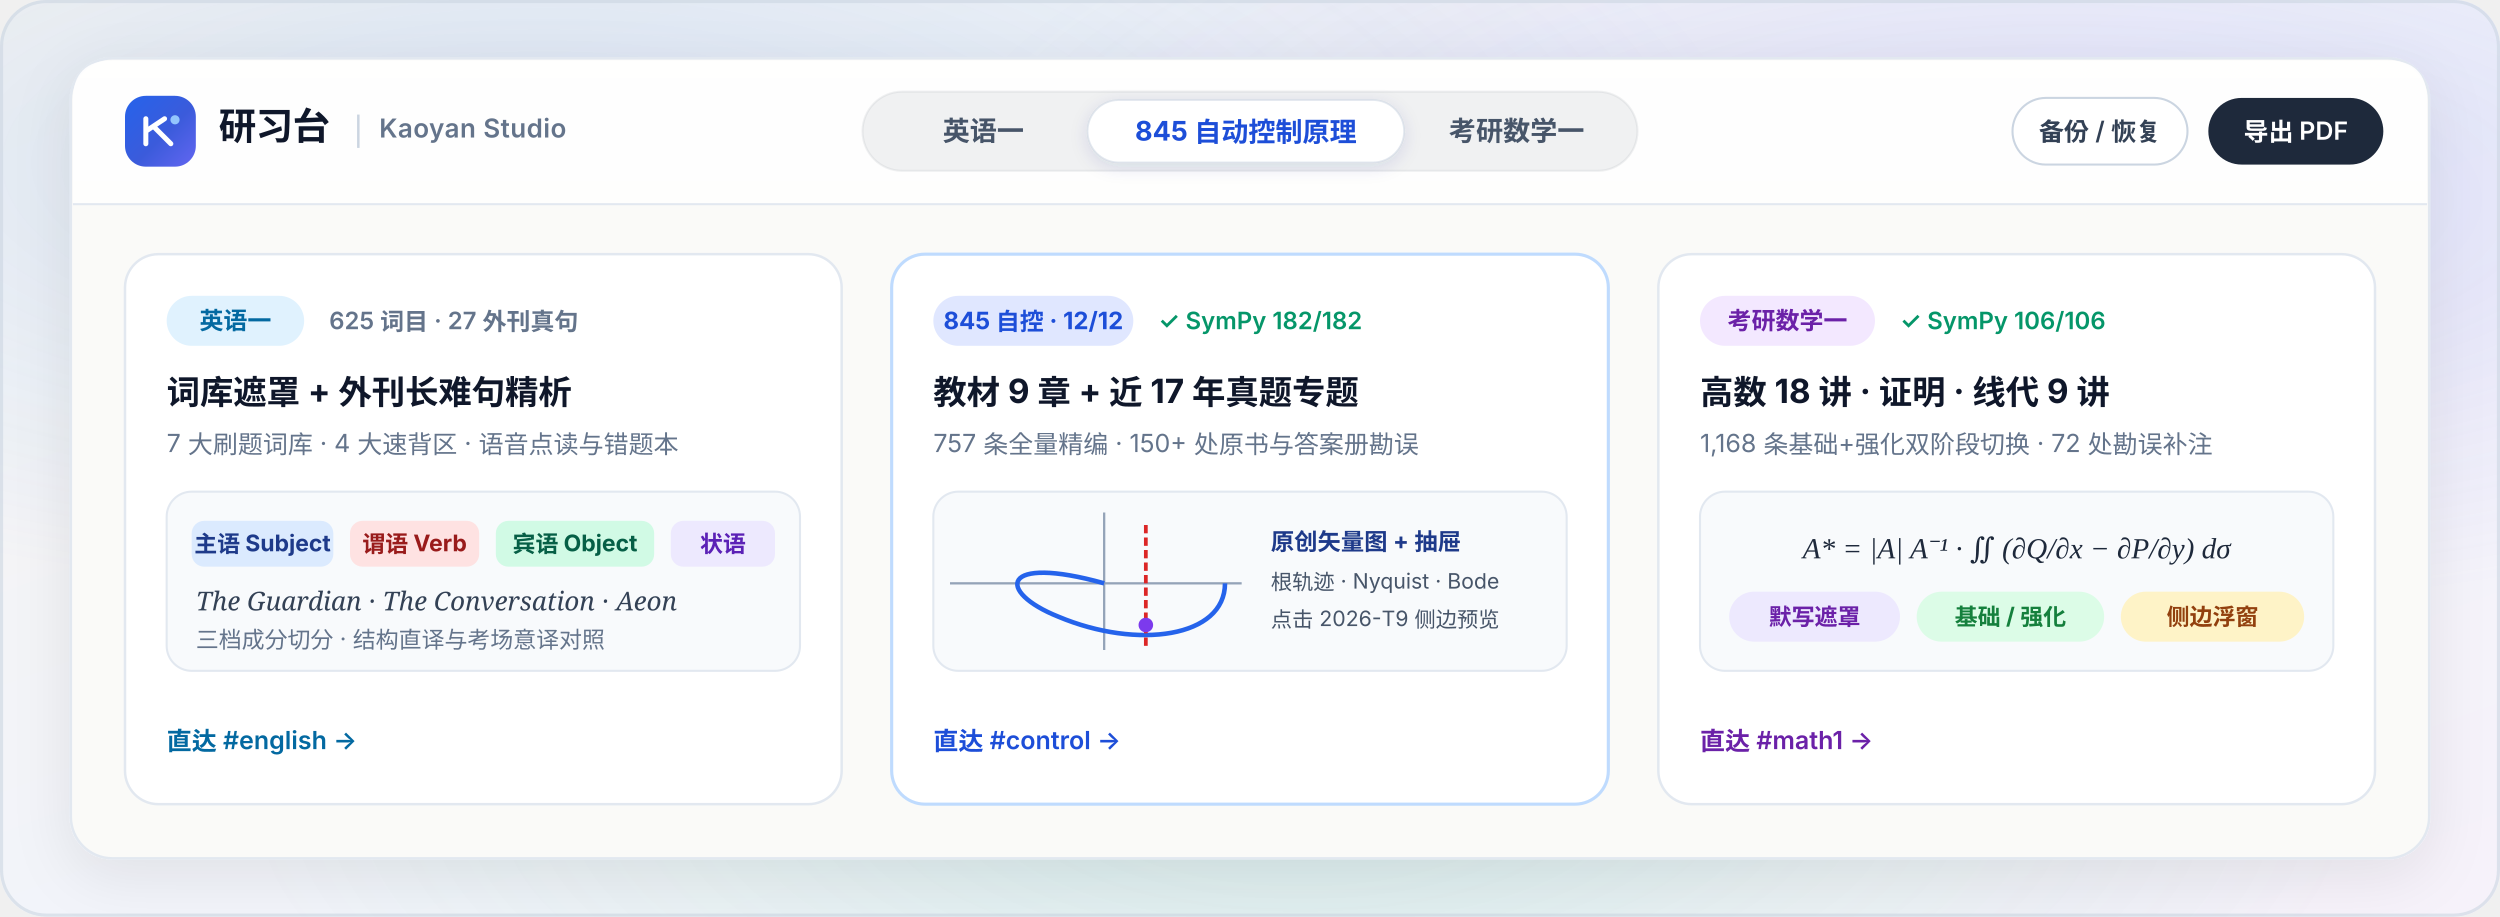
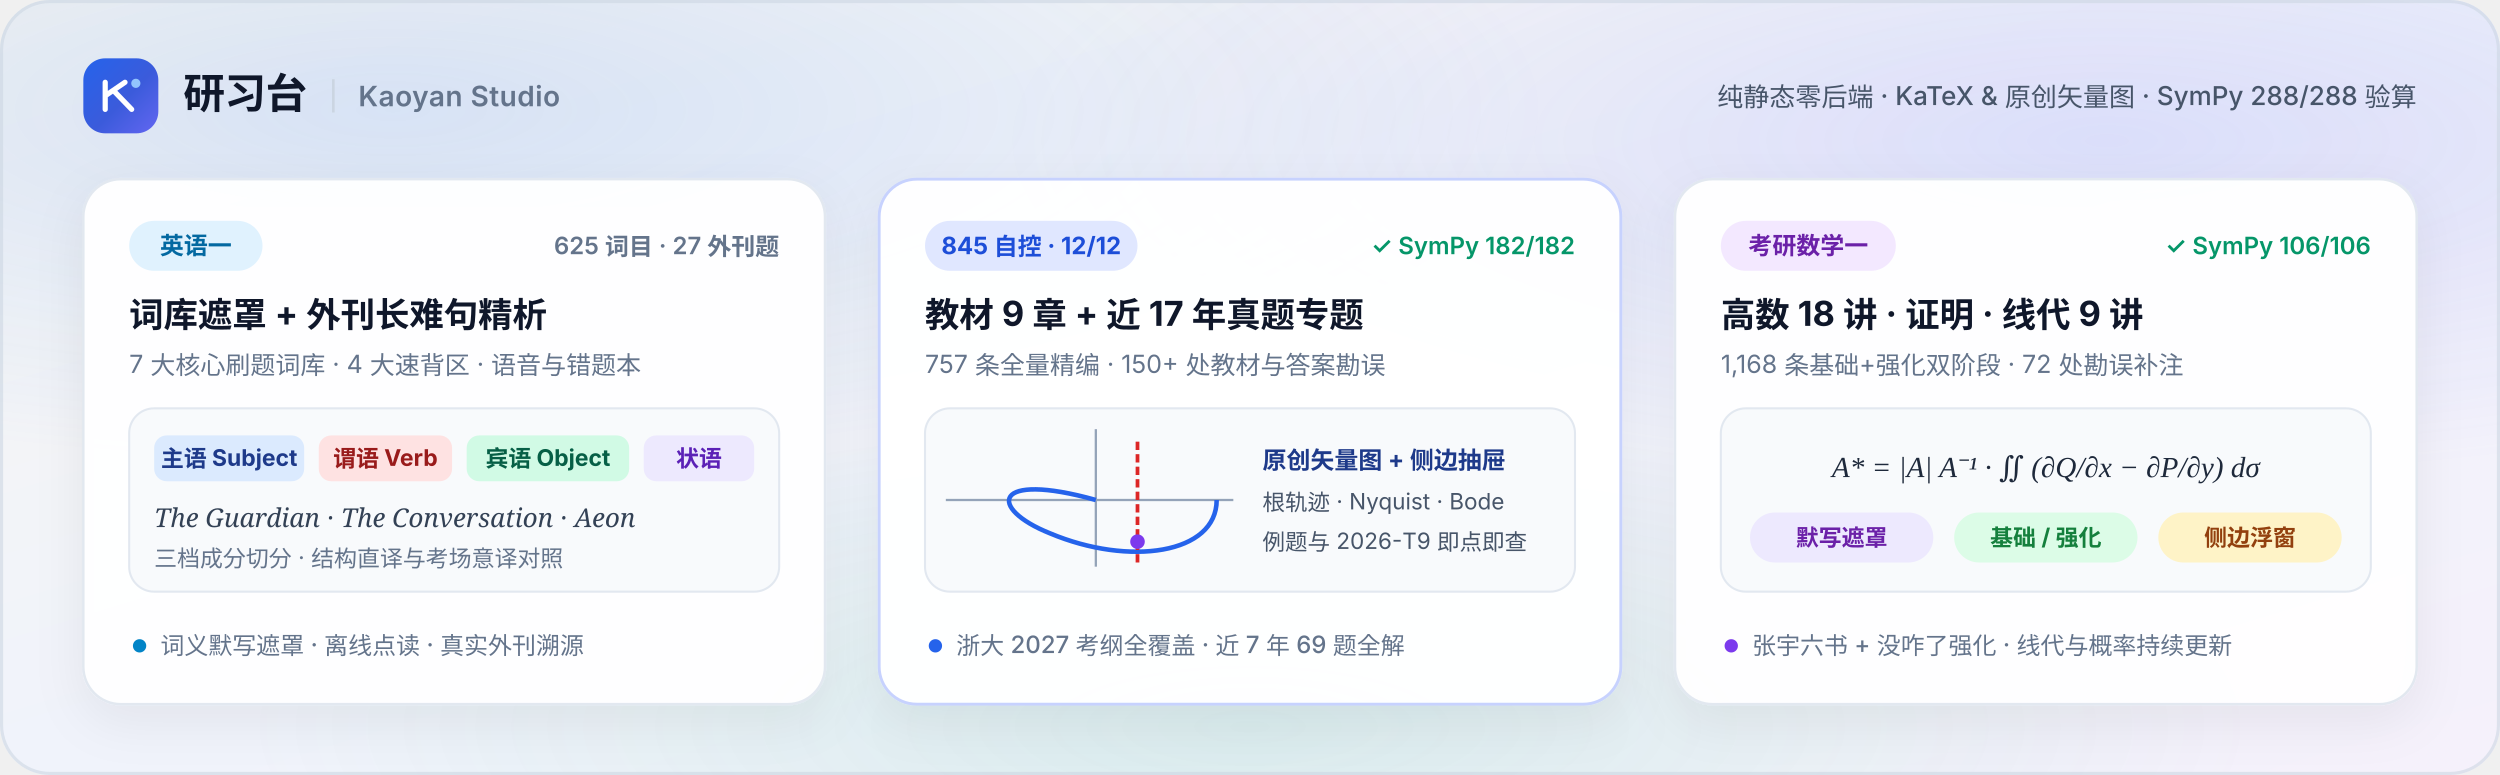
- <svg xmlns="http://www.w3.org/2000/svg" viewBox="0 0 1200 440" role="img" aria-label="研习台 · Kaoyan Studio — 考研三科一体化纯静态学习工作台">
+ <svg xmlns="http://www.w3.org/2000/svg" viewBox="0 0 1200 372" role="img" aria-label="研习台 · Kaoyan Studio — 考研三科冲刺学习工作台总览封面">
  <defs>
    <linearGradient id="bgCanvas" x1="0" y1="0" x2="1" y2="1">
-       <stop offset="0%" stop-color="#f6f5f1" />
-       <stop offset="52%" stop-color="#f2f4fa" />
-       <stop offset="100%" stop-color="#f6f2fa" />
+       <stop offset="0%" stop-color="#f7f6f2" />
+       <stop offset="50%" stop-color="#f0f3fb" />
+       <stop offset="100%" stop-color="#f5f1fb" />
    </linearGradient>
-     <radialGradient id="glowBlue" cx="22%" cy="18%" r="48%">
+     <radialGradient id="glowBlue" cx="16%" cy="14%" r="46%">
      <stop offset="0%" stop-color="#3b82f6" stop-opacity="0.16" />
      <stop offset="100%" stop-color="#3b82f6" stop-opacity="0" />
    </radialGradient>
-     <radialGradient id="glowIndigo" cx="82%" cy="22%" r="45%">
-       <stop offset="0%" stop-color="#6366f1" stop-opacity="0.16" />
+     <radialGradient id="glowIndigo" cx="84%" cy="18%" r="44%">
+       <stop offset="0%" stop-color="#6366f1" stop-opacity="0.15" />
      <stop offset="100%" stop-color="#6366f1" stop-opacity="0" />
    </radialGradient>
-     <radialGradient id="glowEmerald" cx="52%" cy="88%" r="42%">
-       <stop offset="0%" stop-color="#10b981" stop-opacity="0.12" />
+     <radialGradient id="glowEmerald" cx="50%" cy="94%" r="40%">
+       <stop offset="0%" stop-color="#10b981" stop-opacity="0.11" />
      <stop offset="100%" stop-color="#10b981" stop-opacity="0" />
    </radialGradient>
    <linearGradient id="brandSquircle" x1="0" y1="0" x2="1" y2="1">
      <stop offset="0%" stop-color="#2563eb" />
      <stop offset="55%" stop-color="#3b5bdb" />
      <stop offset="100%" stop-color="#6366f1" />
    </linearGradient>
-     <linearGradient id="glassBar" x1="0" y1="0" x2="0" y2="1">
-       <stop offset="0%" stop-color="#ffffff" stop-opacity="0.92" />
-       <stop offset="100%" stop-color="#ffffff" stop-opacity="0.76" />
-     </linearGradient>
-     <filter id="cardShadow" x="-8%" y="-10%" width="116%" height="130%">
-       <feDropShadow dx="0" dy="8" stdDeviation="14" flood-color="#0f172a" flood-opacity="0.08" />
-     </filter>
-     <filter id="pillShadow" x="-15%" y="-25%" width="130%" height="160%">
-       <feDropShadow dx="0" dy="2" stdDeviation="4" flood-color="#1e3a8a" flood-opacity="0.12" />
+     <filter id="bentoShadow" x="-6%" y="-8%" width="112%" height="124%">
+       <feDropShadow dx="0" dy="8" stdDeviation="12" flood-color="#0f172a" flood-opacity="0.065" />
    </filter>
  </defs>
-   <rect width="1200" height="440" rx="22" fill="url(#bgCanvas)" />
-   <rect width="1200" height="440" rx="22" fill="url(#glowBlue)" />
-   <rect width="1200" height="440" rx="22" fill="url(#glowIndigo)" />
-   <rect width="1200" height="440" rx="22" fill="url(#glowEmerald)" />
-   <rect x="0.75" y="0.75" width="1198.5" height="438.5" rx="21.5" fill="none" stroke="#cbd5e1" stroke-opacity="0.6" stroke-width="1.5" />
-   <g filter="url(#cardShadow)">
-     <rect x="34" y="28" width="1132" height="384" rx="20" fill="#fafaf8" stroke="#e2e8f0" stroke-width="1.2" />
+   <rect width="1200" height="372" rx="24" fill="url(#bgCanvas)" />
+   <rect width="1200" height="372" rx="24" fill="url(#glowBlue)" />
+   <rect width="1200" height="372" rx="24" fill="url(#glowIndigo)" />
+   <rect width="1200" height="372" rx="24" fill="url(#glowEmerald)" />
+   <rect x="0.75" y="0.75" width="1198.5" height="370.5" rx="23.25" fill="none" stroke="#cbd5e1" stroke-opacity="0.58" stroke-width="1.5" />
+   <g transform="translate(40, 28)">
+     <rect width="36" height="36" rx="10.5" fill="url(#brandSquircle)" />
+     <path d="M 10.5 24.5 L 10.5 11.5 M 10.5 18 L 20 11.5 M 14.8 15.8 L 23.2 24.5" stroke="#ffffff" stroke-width="2.5" stroke-linecap="round" stroke-linejoin="round" fill="none" />
+     <circle cx="25.2" cy="12" r="2.2" fill="#93c5fd" />
+     <text x="48" y="24" font-family="Inter, 'PingFang SC', 'Microsoft YaHei', system-ui, sans-serif" font-size="20" font-weight="700" fill="#0f172a" letter-spacing="-0.3">研习台</text>
+     <line x1="120" y1="10" x2="120" y2="26" stroke="#cbd5e1" stroke-width="1.25" />
+     <text x="132" y="23" font-family="Inter, system-ui, sans-serif" font-size="13.5" font-weight="600" fill="#64748b" letter-spacing="0.2">Kaoyan Studio</text>
  </g>
-   <path d="M 35 48 Q 35 29 54 29 L 1146 29 Q 1165 29 1165 48 L 1165 98 L 35 98 Z" fill="url(#glassBar)" />
-   <line x1="35" y1="98" x2="1165" y2="98" stroke="#e2e8f0" stroke-width="1" />
-   <g transform="translate(60, 46)">
-     <rect width="34" height="34" rx="10" fill="url(#brandSquircle)" />
-     <path d="M 10 23 L 10 11 M 10 17 L 19 11 M 14 15 L 22 23" stroke="#ffffff" stroke-width="2.4" stroke-linecap="round" stroke-linejoin="round" fill="none" />
-     <circle cx="24" cy="11.5" r="2.2" fill="#93c5fd" />
-     <text x="45" y="21" font-family="Inter, 'PingFang SC', 'Microsoft YaHei', system-ui, sans-serif" font-size="18" font-weight="700" fill="#0f172a" letter-spacing="-0.3">研习台</text>
-     <line x1="112" y1="9" x2="112" y2="25" stroke="#cbd5e1" stroke-width="1.2" />
-     <text x="122" y="20" font-family="Inter, system-ui, sans-serif" font-size="12.5" font-weight="600" fill="#64748b" letter-spacing="0.2">Kaoyan Studio</text>
+   <text x="1160" y="51" text-anchor="end" font-family="Inter, 'PingFang SC', 'Microsoft YaHei', system-ui, sans-serif" font-size="12.5" font-weight="500" fill="#475569">纯静态零后端  ·  KaTeX &amp; 原创矢量图  ·  SymPy 288/288 验算</text>
+   <g transform="translate(40, 86)">
+     <g filter="url(#bentoShadow)">
+       <rect width="356" height="252" rx="18" fill="#ffffff" fill-opacity="0.95" stroke="#e2e8f0" stroke-width="1.2" />
+     </g>
+     <rect x="22" y="20" width="64" height="24" rx="12" fill="#e0f2fe" />
+     <text x="54" y="36" text-anchor="middle" font-family="Inter, 'PingFang SC', 'Microsoft YaHei', sans-serif" font-size="11.5" font-weight="700" fill="#0369a1">英语一</text>
+     <text x="334" y="36" text-anchor="end" font-family="Inter, 'PingFang SC', system-ui, sans-serif" font-size="11.5" font-weight="600" fill="#64748b">625 词目 · 27 外刊题</text>
+     <text x="22" y="71" font-family="Inter, 'PingFang SC', 'Microsoft YaHei', sans-serif" font-size="16.5" font-weight="700" fill="#0f172a">词库遮罩 + 外刊长难句精析</text>
+     <text x="22" y="93" font-family="Inter, 'PingFang SC', 'Microsoft YaHei', sans-serif" font-size="12" fill="#64748b">7 大核心刷题词库 · 4 大速背区 · 语音与错题本</text>
+     <rect x="22" y="110" width="312" height="88" rx="12" fill="#f8fafc" stroke="#e2e8f0" />
+     <rect x="34" y="123" width="72" height="22" rx="6" fill="#dbeafe" />
+     <text x="70" y="138" text-anchor="middle" font-family="Inter, 'PingFang SC', sans-serif" font-size="11" font-weight="700" fill="#1e3a8a">主语 Subject</text>
+     <rect x="113" y="123" width="64" height="22" rx="6" fill="#fee2e2" />
+     <text x="145" y="138" text-anchor="middle" font-family="Inter, 'PingFang SC', sans-serif" font-size="11" font-weight="700" fill="#991b1b">谓语 Verb</text>
+     <rect x="184" y="123" width="78" height="22" rx="6" fill="#d1fae5" />
+     <text x="223" y="138" text-anchor="middle" font-family="Inter, 'PingFang SC', sans-serif" font-size="11" font-weight="700" fill="#065f46">宾语 Object</text>
+     <rect x="269" y="123" width="53" height="22" rx="6" fill="#ede9fe" />
+     <text x="295.5" y="138" text-anchor="middle" font-family="Inter, 'PingFang SC', sans-serif" font-size="11" font-weight="700" fill="#5b21b6">状语</text>
+     <text x="34" y="167" font-family="Georgia, serif" font-size="12.5" font-style="italic" fill="#334155">The Guardian · The Conversation · Aeon</text>
+     <text x="34" y="186" font-family="Inter, 'PingFang SC', sans-serif" font-size="11" fill="#64748b">三档成分切分 · 结构直译与考场意译对照</text>
+     <circle cx="27" cy="224" r="3.2" fill="#0284c7" />
+     <text x="37" y="228" font-family="Inter, 'PingFang SC', sans-serif" font-size="11.5" font-weight="500" fill="#64748b">词义默写遮罩 · 离线点读 · 真实外刊溯源</text>
  </g>
-   <g transform="translate(414, 44)">
-     <rect width="372" height="38" rx="19" fill="#0f172a" fill-opacity="0.055" stroke="#0f172a" stroke-opacity="0.06" stroke-width="1" />
-     <text x="58" y="23.5" text-anchor="middle" font-family="Inter, 'PingFang SC', 'Microsoft YaHei', sans-serif" font-size="13" font-weight="600" fill="#475569">英语一</text>
-     <g filter="url(#pillShadow)">
-       <rect x="108" y="4" width="152" height="30" rx="15" fill="#ffffff" stroke="#cbd5e1" stroke-opacity="0.55" stroke-width="0.9" />
+   <g transform="translate(422, 86)">
+     <g filter="url(#bentoShadow)">
+       <rect width="356" height="252" rx="18" fill="#ffffff" fill-opacity="0.97" stroke="#c7d2fe" stroke-width="1.4" />
    </g>
-     <text x="184" y="23.5" text-anchor="middle" font-family="Inter, 'PingFang SC', 'Microsoft YaHei', sans-serif" font-size="13" font-weight="700" fill="#1d4ed8">845 自动控制原理</text>
-     <text x="314" y="23.5" text-anchor="middle" font-family="Inter, 'PingFang SC', 'Microsoft YaHei', sans-serif" font-size="13" font-weight="600" fill="#475569">考研数学一</text>
-   </g>
-   <g transform="translate(966, 47)">
-     <rect width="84" height="32" rx="16" fill="#ffffff" fill-opacity="0.82" stroke="#cbd5e1" stroke-width="1" />
-     <text x="42" y="20.5" text-anchor="middle" font-family="Inter, 'PingFang SC', 'Microsoft YaHei', sans-serif" font-size="12" font-weight="600" fill="#334155">备份 / 恢复</text>
-     <rect x="94" width="84" height="32" rx="16" fill="#1e293b" />
-     <text x="136" y="20.5" text-anchor="middle" font-family="Inter, 'PingFang SC', 'Microsoft YaHei', sans-serif" font-size="12" font-weight="600" fill="#ffffff">导出 PDF</text>
-   </g>
-   <g transform="translate(60, 122)">
-     <rect width="344" height="264" rx="16" fill="#ffffff" stroke="#e2e8f0" stroke-width="1.2" />
-     <rect x="20" y="20" width="66" height="24" rx="12" fill="#e0f2fe" />
-     <text x="53" y="36" text-anchor="middle" font-family="Inter, 'PingFang SC', 'Microsoft YaHei', sans-serif" font-size="11.5" font-weight="700" fill="#0369a1">英语一</text>
-     <text x="98" y="36" font-family="Inter, system-ui, sans-serif" font-size="11.5" font-weight="600" fill="#64748b">625 词目 · 27 外刊真句</text>
-     <text x="20" y="72" font-family="Inter, 'PingFang SC', 'Microsoft YaHei', sans-serif" font-size="16" font-weight="700" fill="#0f172a">词库遮罩 + 外刊长难句精析</text>
-     <text x="20" y="95" font-family="Inter, 'PingFang SC', 'Microsoft YaHei', sans-serif" font-size="12" fill="#64748b">7 大刷题词库 · 4 大速背区 · 语音点读与错题本</text>
-     <rect x="20" y="114" width="304" height="86" rx="12" fill="#f8fafc" stroke="#e2e8f0" />
-     <rect x="32" y="128" width="68" height="22" rx="6" fill="#dbeafe" />
-     <text x="66" y="143" text-anchor="middle" font-family="Inter, 'PingFang SC', sans-serif" font-size="11" font-weight="700" fill="#1e3a8a">主语 Subject</text>
-     <rect x="108" y="128" width="62" height="22" rx="6" fill="#fee2e2" />
-     <text x="139" y="143" text-anchor="middle" font-family="Inter, 'PingFang SC', sans-serif" font-size="11" font-weight="700" fill="#991b1b">谓语 Verb</text>
-     <rect x="178" y="128" width="76" height="22" rx="6" fill="#d1fae5" />
-     <text x="216" y="143" text-anchor="middle" font-family="Inter, 'PingFang SC', sans-serif" font-size="11" font-weight="700" fill="#065f46">宾语 Object</text>
-     <rect x="262" y="128" width="50" height="22" rx="6" fill="#ede9fe" />
-     <text x="287" y="143" text-anchor="middle" font-family="Inter, 'PingFang SC', sans-serif" font-size="11" font-weight="700" fill="#5b21b6">状语</text>
-     <text x="34" y="171" font-family="Georgia, serif" font-size="12.5" font-style="italic" fill="#334155">The Guardian · The Conversation · Aeon</text>
-     <text x="34" y="189" font-family="Inter, 'PingFang SC', sans-serif" font-size="11" fill="#64748b">三档成分切分 · 结构直译与考场意译对照</text>
-     <text x="20" y="238" font-family="Inter, 'PingFang SC', sans-serif" font-size="12" font-weight="600" fill="#0369a1">直达 #english →</text>
-   </g>
-   <g transform="translate(428, 122)">
-     <rect width="344" height="264" rx="16" fill="#ffffff" stroke="#bfdbfe" stroke-width="1.5" />
-     <rect x="20" y="20" width="96" height="24" rx="12" fill="#e0e7ff" />
-     <text x="68" y="36" text-anchor="middle" font-family="Inter, 'PingFang SC', 'Microsoft YaHei', sans-serif" font-size="11.5" font-weight="700" fill="#1d4ed8">845 自控 · 12/12</text>
-     <text x="128" y="36" font-family="Inter, system-ui, sans-serif" font-size="11.5" font-weight="600" fill="#059669">✓ SymPy 182/182</text>
-     <text x="20" y="72" font-family="Inter, 'PingFang SC', 'Microsoft YaHei', sans-serif" font-size="16" font-weight="700" fill="#0f172a">教材 9 章 + 近 17 年真题专题</text>
-     <text x="20" y="95" font-family="Inter, 'PingFang SC', 'Microsoft YaHei', sans-serif" font-size="12" fill="#64748b">757 条全量精编 · 150+ 处原书与答案册勘误</text>
-     <rect x="20" y="114" width="304" height="86" rx="12" fill="#f8fafc" stroke="#e2e8f0" />
-     <g transform="translate(-16, 0)">
-       <line x1="44" y1="158" x2="184" y2="158" stroke="#94a3b8" stroke-width="1.1" />
+     <rect x="22" y="20" width="102" height="24" rx="12" fill="#e0e7ff" />
+     <text x="73" y="36" text-anchor="middle" font-family="Inter, 'PingFang SC', 'Microsoft YaHei', sans-serif" font-size="11.5" font-weight="700" fill="#1d4ed8">845 自控 · 12/12</text>
+     <text x="334" y="36" text-anchor="end" font-family="Inter, system-ui, sans-serif" font-size="11.5" font-weight="600" fill="#059669">✓ SymPy 182/182</text>
+     <text x="22" y="71" font-family="Inter, 'PingFang SC', 'Microsoft YaHei', sans-serif" font-size="16.5" font-weight="700" fill="#0f172a">教材 9 章 + 近 17 年真题专题</text>
+     <text x="22" y="93" font-family="Inter, 'PingFang SC', 'Microsoft YaHei', sans-serif" font-size="12" fill="#64748b">757 条全量精编 · 150+ 处教材与答案勘误</text>
+     <rect x="22" y="110" width="312" height="88" rx="12" fill="#f8fafc" stroke="#e2e8f0" />
+     <g transform="translate(-14, -4)">
+       <line x1="46" y1="158" x2="184" y2="158" stroke="#94a3b8" stroke-width="1.1" />
      <line x1="118" y1="124" x2="118" y2="190" stroke="#94a3b8" stroke-width="1.1" />
      <path d="M 176 158 C 176 184, 134 190, 96 174 C 66 162, 68 144, 118 158" fill="none" stroke="#2563eb" stroke-width="2.2" />
      <line x1="138" y1="130" x2="138" y2="188" stroke="#dc2626" stroke-width="1.8" stroke-dasharray="4 2" />
      <circle cx="138" cy="178" r="3.5" fill="#7c3aed" />
    </g>
-     <text x="182" y="142" font-family="Inter, 'PingFang SC', sans-serif" font-size="11.2" font-weight="700" fill="#1e3a8a">原创矢量图 + 抽屉</text>
-     <text x="182" y="161" font-family="Inter, 'PingFang SC', sans-serif" font-size="10.2" fill="#475569">根轨迹 · Nyquist · Bode</text>
-     <text x="182" y="179" font-family="Inter, 'PingFang SC', sans-serif" font-size="10.2" fill="#475569">点击 2026-T9 侧边预览</text>
-     <text x="20" y="238" font-family="Inter, 'PingFang SC', sans-serif" font-size="12" font-weight="600" fill="#1d4ed8">直达 #control →</text>
+     <text x="184" y="139" font-family="Inter, 'PingFang SC', sans-serif" font-size="11.5" font-weight="700" fill="#1e3a8a">原创矢量图 + 侧边抽屉</text>
+     <text x="184" y="159" font-family="Inter, 'PingFang SC', sans-serif" font-size="10.8" fill="#475569">根轨迹 · Nyquist · Bode</text>
+     <text x="184" y="178" font-family="Inter, 'PingFang SC', sans-serif" font-size="10.8" fill="#475569">例题与 2026-T9 即点即查</text>
+     <circle cx="27" cy="224" r="3.2" fill="#2563eb" />
+     <text x="37" y="228" font-family="Inter, 'PingFang SC', sans-serif" font-size="11.5" font-weight="500" fill="#64748b">浙大 2027 考纲全覆盖 · 近 7 年 69 题全解</text>
  </g>
-   <g transform="translate(796, 122)">
-     <rect width="344" height="264" rx="16" fill="#ffffff" stroke="#e2e8f0" stroke-width="1.2" />
-     <rect x="20" y="20" width="84" height="24" rx="12" fill="#f3e8ff" />
-     <text x="62" y="36" text-anchor="middle" font-family="Inter, 'PingFang SC', 'Microsoft YaHei', sans-serif" font-size="11.5" font-weight="700" fill="#6b21a8">考研数学一</text>
-     <text x="116" y="36" font-family="Inter, system-ui, sans-serif" font-size="11.5" font-weight="600" fill="#059669">✓ SymPy 106/106</text>
-     <text x="20" y="72" font-family="Inter, 'PingFang SC', 'Microsoft YaHei', sans-serif" font-size="16" font-weight="700" fill="#0f172a">高数 18 讲 · 证明 · 线代 9 讲</text>
-     <text x="20" y="95" font-family="Inter, 'PingFang SC', 'Microsoft YaHei', sans-serif" font-size="12" fill="#64748b">1,168 条基础+强化双阶段切换 · 72 处勘误补注</text>
-     <rect x="20" y="114" width="304" height="86" rx="12" fill="#f8fafc" stroke="#e2e8f0" />
-     <text x="172" y="146" text-anchor="middle" font-family="Georgia, 'Times New Roman', serif" font-size="14" font-style="italic" fill="#1e293b">A* = |A| A⁻¹  ·  ∬ (∂Q/∂x − ∂P/∂y) dσ</text>
-     <rect x="34" y="162" width="82" height="24" rx="12" fill="#ede9fe" />
-     <text x="75" y="178" text-anchor="middle" font-family="Inter, 'PingFang SC', sans-serif" font-size="11" font-weight="700" fill="#6b21a8">默写遮罩</text>
-     <rect x="124" y="162" width="90" height="24" rx="12" fill="#dcfce7" />
-     <text x="169" y="178" text-anchor="middle" font-family="Inter, 'PingFang SC', sans-serif" font-size="11" font-weight="700" fill="#15803d">基础 / 强化</text>
-     <rect x="222" y="162" width="88" height="24" rx="12" fill="#fef3c7" />
-     <text x="266" y="178" text-anchor="middle" font-family="Inter, 'PingFang SC', sans-serif" font-size="11" font-weight="700" fill="#92400e">侧边浮窗</text>
-     <text x="20" y="238" font-family="Inter, 'PingFang SC', sans-serif" font-size="12" font-weight="600" fill="#6b21a8">直达 #math1 →</text>
+   <g transform="translate(804, 86)">
+     <g filter="url(#bentoShadow)">
+       <rect width="356" height="252" rx="18" fill="#ffffff" fill-opacity="0.95" stroke="#e2e8f0" stroke-width="1.2" />
+     </g>
+     <rect x="22" y="20" width="84" height="24" rx="12" fill="#f3e8ff" />
+     <text x="64" y="36" text-anchor="middle" font-family="Inter, 'PingFang SC', 'Microsoft YaHei', sans-serif" font-size="11.5" font-weight="700" fill="#6b21a8">考研数学一</text>
+     <text x="334" y="36" text-anchor="end" font-family="Inter, system-ui, sans-serif" font-size="11.5" font-weight="600" fill="#059669">✓ SymPy 106/106</text>
+     <text x="22" y="71" font-family="Inter, 'PingFang SC', 'Microsoft YaHei', sans-serif" font-size="16.5" font-weight="700" fill="#0f172a">高数 18 讲 · 证明 · 线代 9 讲</text>
+     <text x="22" y="93" font-family="Inter, 'PingFang SC', 'Microsoft YaHei', sans-serif" font-size="12" fill="#64748b">1,168 条基础+强化双阶段 · 72 处勘误补注</text>
+     <rect x="22" y="110" width="312" height="88" rx="12" fill="#f8fafc" stroke="#e2e8f0" />
+     <text x="178" y="143" text-anchor="middle" font-family="Georgia, 'Times New Roman', serif" font-size="14" font-style="italic" fill="#1e293b">A* = |A| A⁻¹  ·  ∬ (∂Q/∂x − ∂P/∂y) dσ</text>
+     <rect x="36" y="160" width="88" height="24" rx="12" fill="#ede9fe" />
+     <text x="80" y="176" text-anchor="middle" font-family="Inter, 'PingFang SC', sans-serif" font-size="11" font-weight="700" fill="#6b21a8">默写遮罩</text>
+     <rect x="134" y="160" width="88" height="24" rx="12" fill="#dcfce7" />
+     <text x="178" y="176" text-anchor="middle" font-family="Inter, 'PingFang SC', sans-serif" font-size="11" font-weight="700" fill="#15803d">基础 / 强化</text>
+     <rect x="232" y="160" width="88" height="24" rx="12" fill="#fef3c7" />
+     <text x="276" y="176" text-anchor="middle" font-family="Inter, 'PingFang SC', sans-serif" font-size="11" font-weight="700" fill="#92400e">侧边浮窗</text>
+     <circle cx="27" cy="224" r="3.2" fill="#7c3aed" />
+     <text x="37" y="228" font-family="Inter, 'PingFang SC', sans-serif" font-size="11.5" font-weight="500" fill="#64748b">张宇六书 + 没咋了强化 · 线代与概率持续更新</text>
  </g>
</svg>
